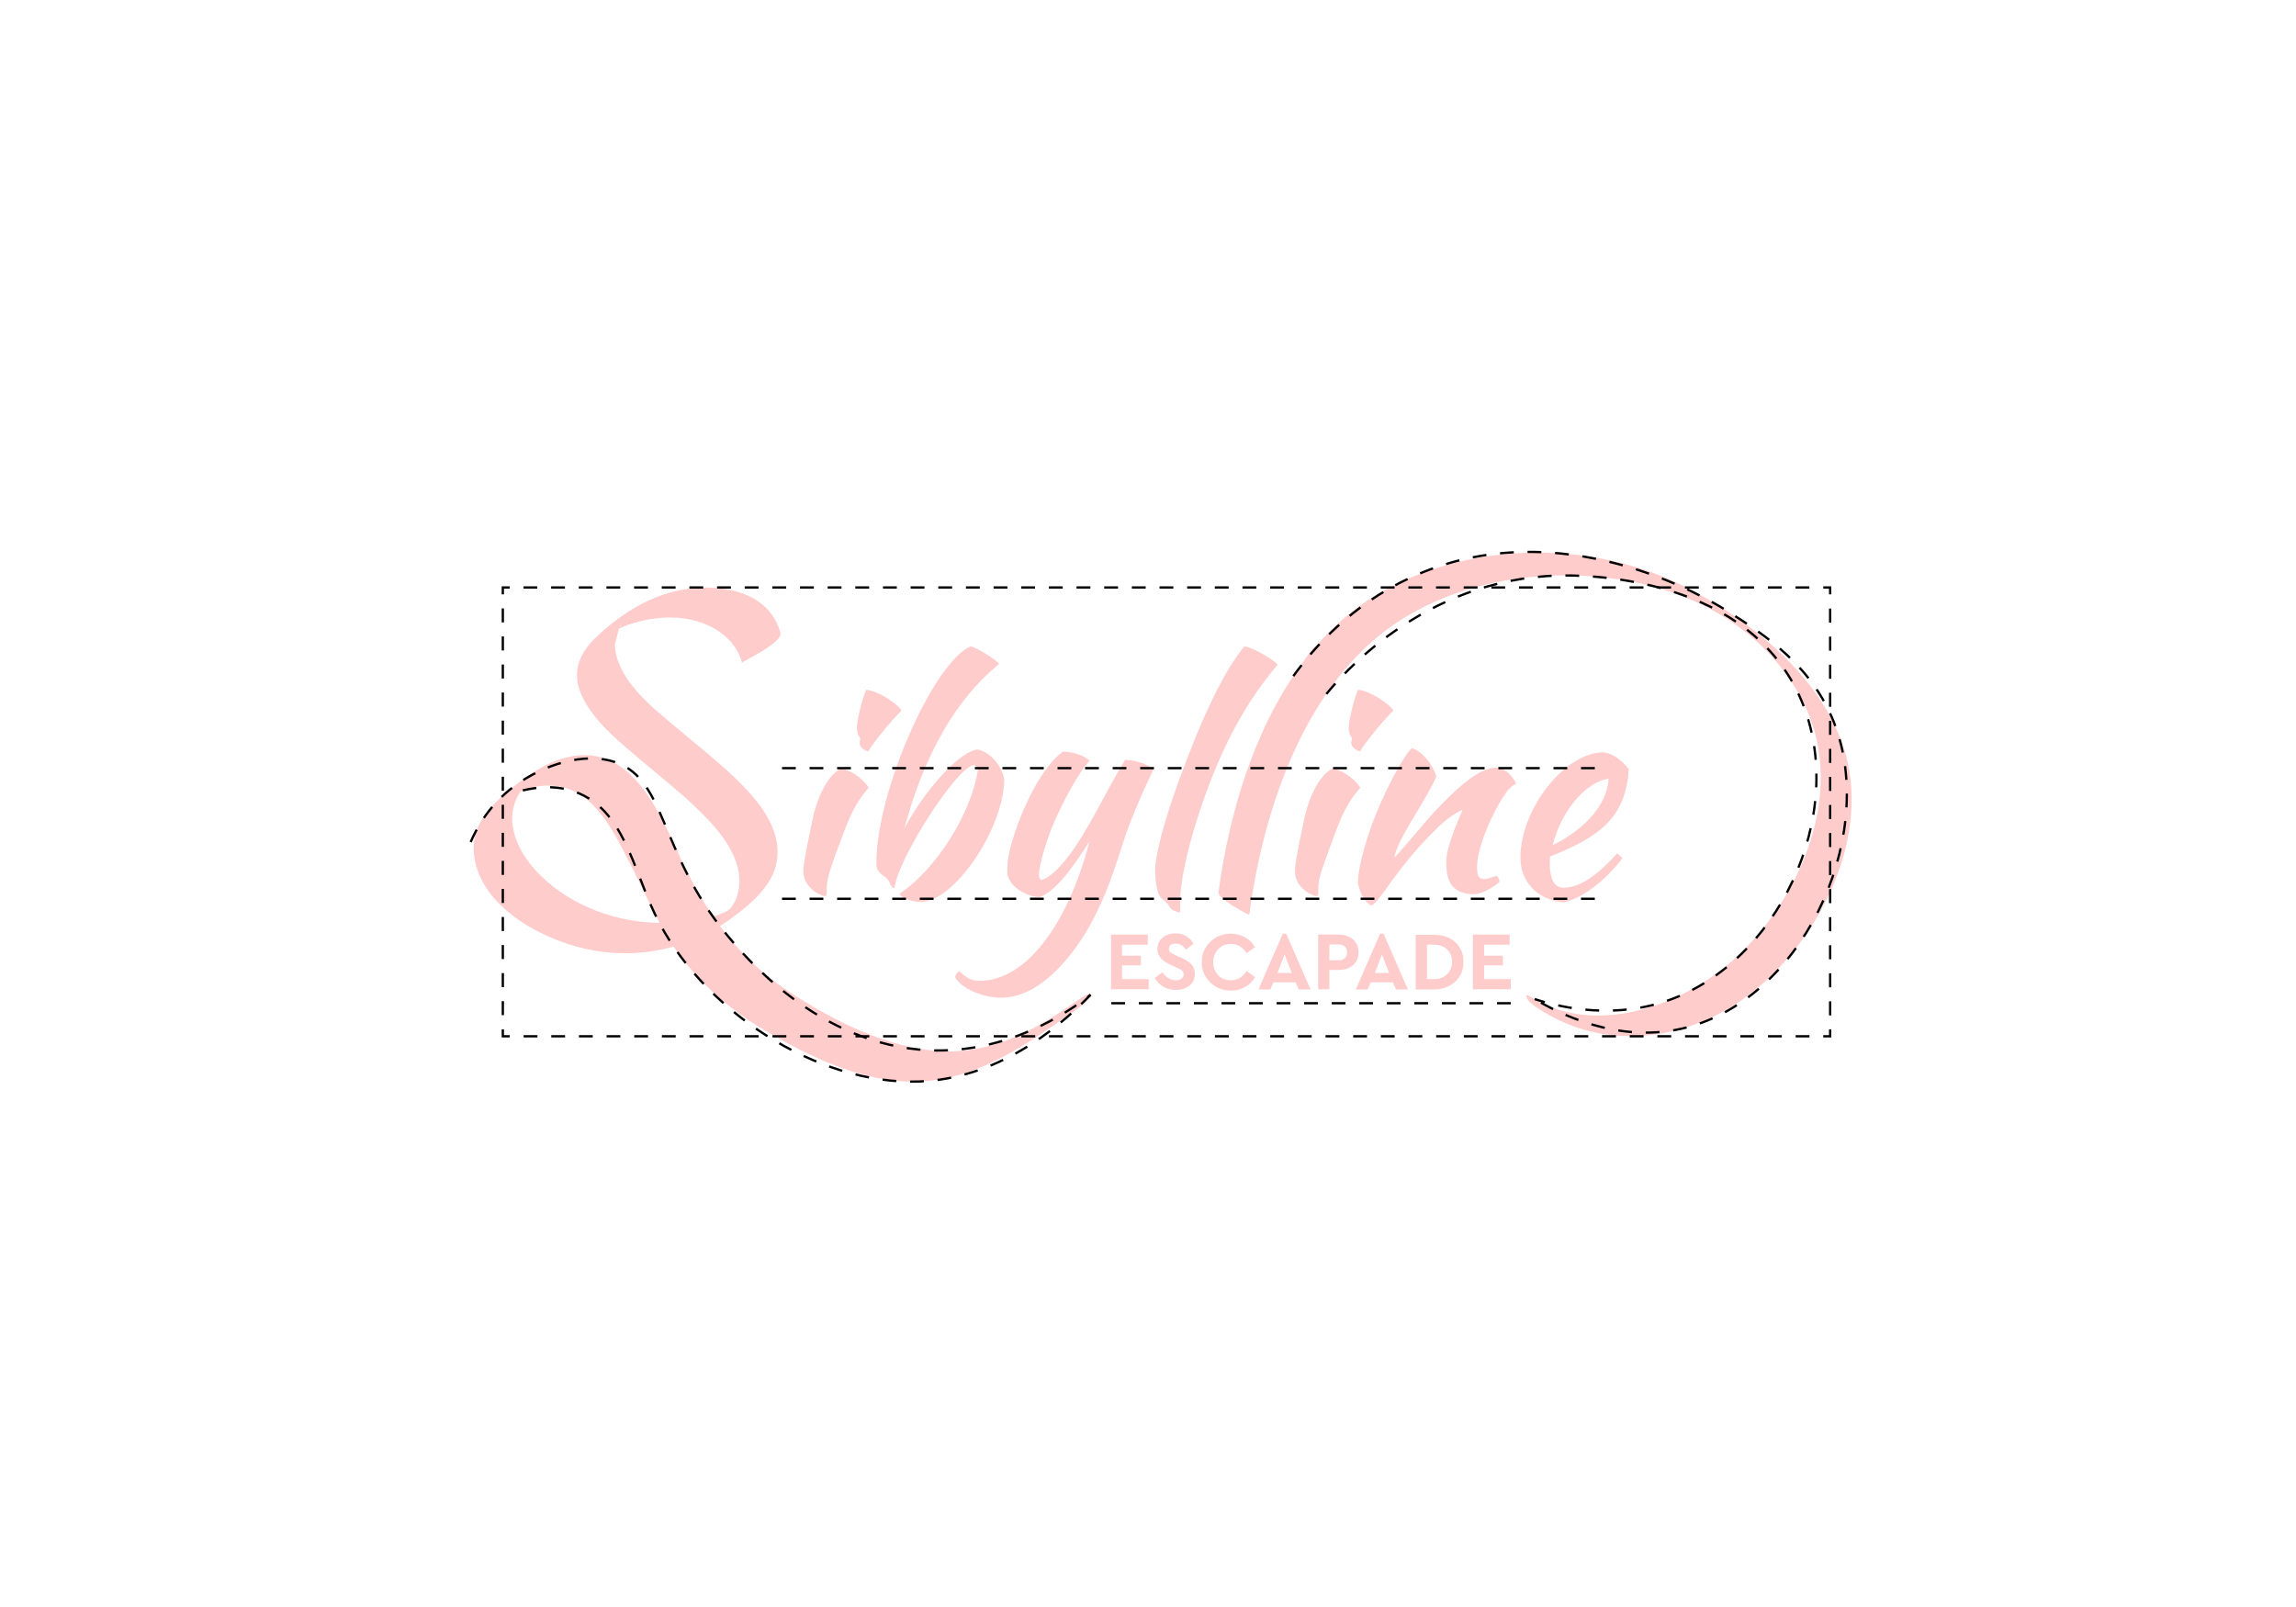
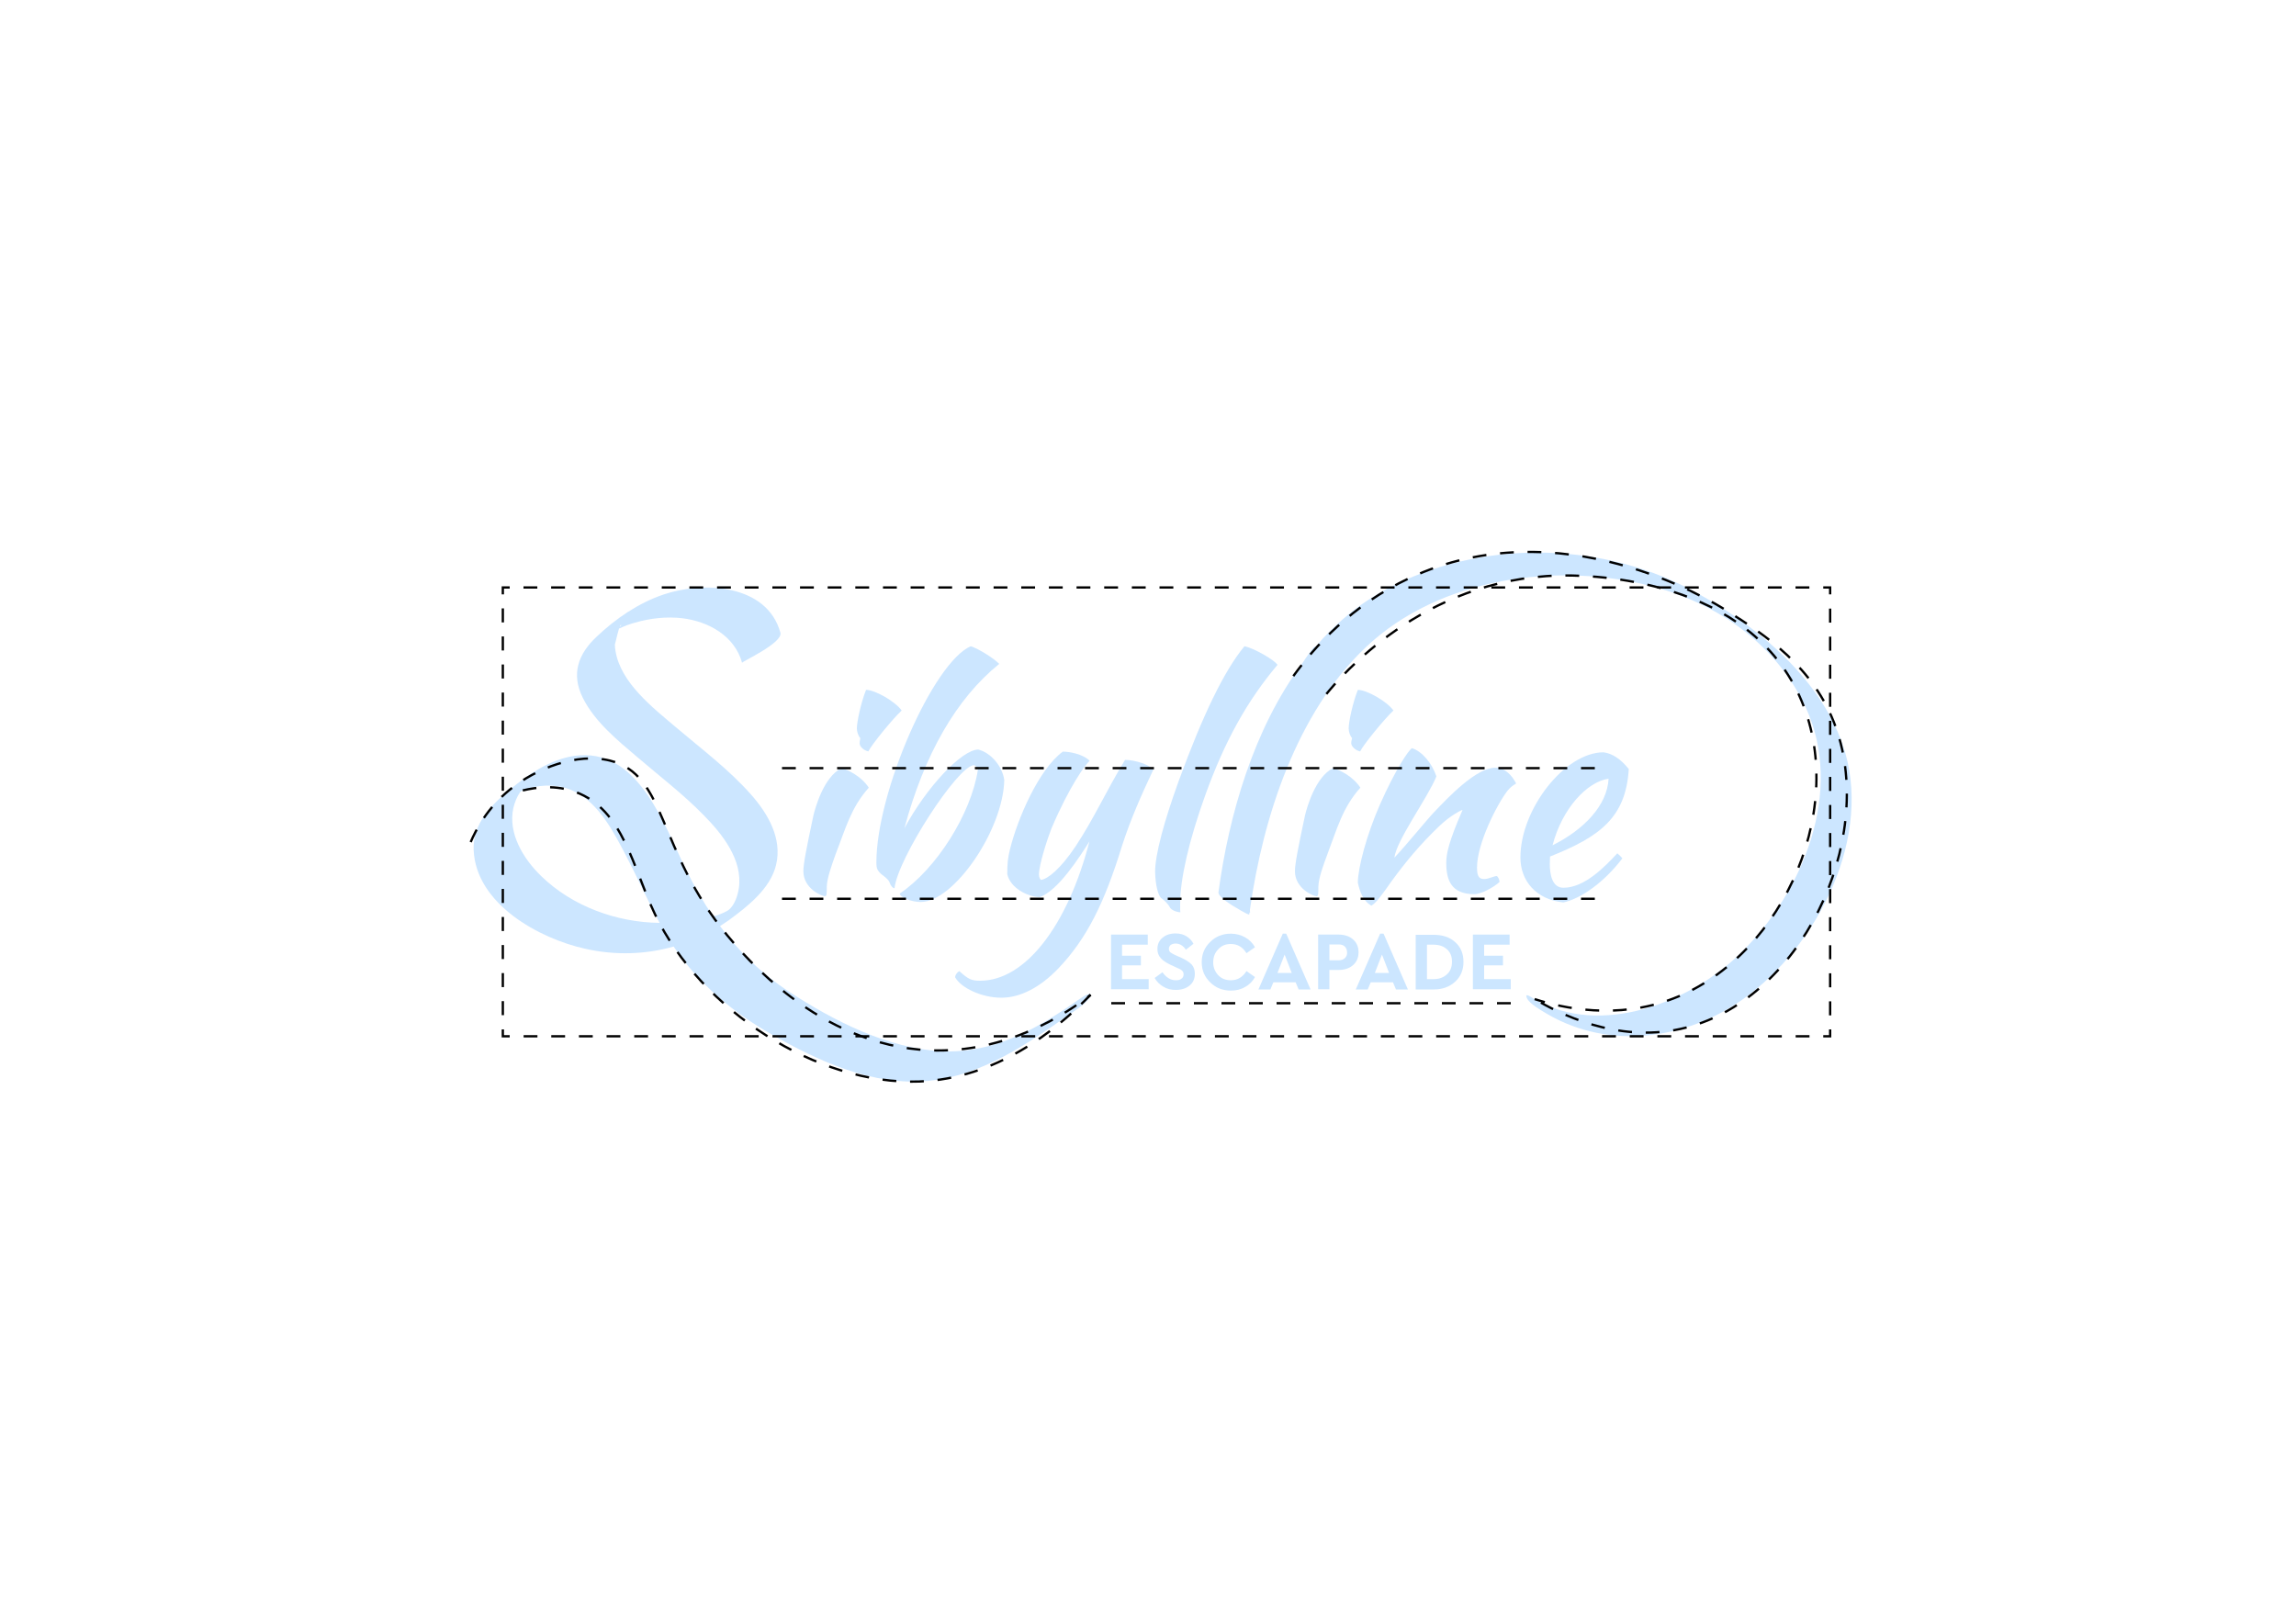
- <svg xmlns="http://www.w3.org/2000/svg" version="1.1" x="0px" y="0px" viewBox="0 0 1000 700" enable-background="new 0 0 1000 700" xml:space="preserve">
-   <g id="Calque_1">
+ <svg xmlns="http://www.w3.org/2000/svg" version="1.1" id="Calque_1" x="0px" y="0px" viewBox="0 0 1000 700" enable-background="new 0 0 1000 700" xml:space="preserve">
+   <g>
    <g id="SibyllineEscapade">
	</g>
    <g id="Calque_3">
	</g>
    <g opacity="0.2">
      <g>
-         <path fill="#FF0000" d="M802.5,324.2c-10.5-30.1-39.3-53.3-66.8-67.7c-40-20.9-91.4-21.2-131.4-0.1     c-12.2,6.4-22.6,15.1-31.4,25.4c-0.2,0-0.4-0.1-0.5-0.1c-1.7,2.1-3.5,4.6-5.3,7.4c-21.1,28.4-31.9,66-36.4,99.5     c-0.3,1.9,4.7,4.9,6,5.8c0.5,0.3,7.3,4.5,7.4,3.9c0-0.3,0.1-0.5,0.1-0.8c0.1,0,0.2,0,0.3,0c-0.1-0.4-0.1-0.6-0.1-1.3     c5.7-40.2,20.3-85.7,50.5-114.3c32.2-30.5,83.9-37.4,125.4-26.3c28.3,7.6,53.4,25.3,66.1,52.4c17,36.5-1.1,80.6-28.3,107.2     c-21.7,21.3-60.9,36.9-89.8,20c-1.2-0.7-4.4-3.1-3.3-0.5c1.1,2.6,6.6,5.6,8.9,7c27.1,15.8,60.2,11.2,85.3-6.5     C791.8,412.1,816.4,363.9,802.5,324.2z" />
-         <path fill="#FF0000" d="M468.1,436.6c-17.4,12.2-36.2,22.4-58.1,21.3c-23.3-1.2-46.8-13.2-66-25.7c-12.4-8.1-22.2-17.7-30.4-28.8     c1.2-0.8,2.4-1.6,3.6-2.4c8.2-6,18.3-13.8,20.8-24.2c2.8-11.5-3.5-22.3-10.8-30.6c-9.7-11-21.6-19.9-32.8-29.4     c-10-8.5-24-19.3-26.3-33.1c-0.2-1-0.3-2.1-0.3-3.1c0,0.6,1-4.2,1.8-6.8c0.2-0.1,0.3-0.1,0.5-0.2c2.1-1,4.3-1.8,6.5-2.4     c6.6-1.9,13.7-2.7,20.6-1.9c11.4,1.4,22.8,7.7,26,19.4c-0.1-0.5,17.9-8.7,16.7-13.1c-5.9-21.3-33.8-22.5-51-16.6     c-10.9,3.7-20.8,10.5-29.1,18.4c-8,7.5-11.1,16.2-6,26.5c5.2,10.5,15.2,18.6,23.9,26c9.7,8.3,19.8,16,28.7,25.1     c8.1,8.2,17.2,19.5,15.4,31.9c-0.7,4.5-2.6,8.6-5.3,10c-1.8,1-3.8,1.7-5.9,2.3c-4.3-6.3-8.2-13.1-11.8-20.4     c-9.3-18.8-20.1-51.5-46.2-49.8c-11.6,0.8-21.9,7.8-30.6,15c-8.2,6.8-16.2,14.9-15.7,26.3c1,23.5,28.6,38.6,48.7,43     c13,2.9,26.1,2.5,38.4-1c10.8,16.2,25.8,28.7,42.7,38.3c20.5,11.7,44.2,22.6,68.4,20.2c22.7-2.2,42.6-15.8,60.8-28.6     c1.8-1.3,9.9-6.3,9.7-8.9C474.9,431.6,468.7,436.2,468.1,436.6z M270.5,272.3c0.1,0.2-0.2,0.5-0.6,0.8     C270.2,272.4,270.4,272,270.5,272.3z M226.6,345C226,345.7,226.1,345.4,226.6,345L226.6,345z M235.8,381.7     c-7.7-7.4-14.7-18.6-12.2-29.8c0.6-2.5,1.6-5,3.1-7.1c0.3-0.2,0.6-0.4,1-0.5c1.7-0.5,3.3-1.1,5.1-1.5c6-1.2,12.4-0.7,17.9,2.2     c10.4,5.4,16.6,17.5,21.8,27.4c5.1,9.8,9.6,19.9,14.8,29.6C268.6,401.8,249.3,394.8,235.8,381.7z" />
-         <polygon fill="#FF0000" points="488.7,420.5 496.9,420.5 496.9,416.3 488.7,416.3 488.7,411.5 499.9,411.5 499.9,407.1      483.9,407.1 483.9,430.9 500.3,430.9 500.3,426.5 488.7,426.5    " />
-         <path fill="#FF0000" d="M514.5,417.2l-2.7-1.2c-1-0.5-1.7-0.9-2.1-1.2c-0.4-0.4-0.6-0.9-0.6-1.5c0-0.7,0.3-1.3,0.8-1.7     c0.6-0.4,1.3-0.6,2.1-0.6c1.8,0,3.3,0.9,4.5,2.7l3.3-2.6c-0.7-1.4-1.8-2.5-3.1-3.3c-1.3-0.8-2.9-1.2-4.7-1.2     c-2.3,0-4.2,0.6-5.7,1.9c-1.5,1.2-2.2,2.9-2.2,4.9c0,1.6,0.5,2.9,1.5,4s2.4,2,4.3,2.9l2.6,1.2c0.8,0.4,1.3,0.6,1.7,0.8     c0.3,0.2,0.7,0.5,0.9,0.8c0.3,0.4,0.4,0.8,0.4,1.3c0,0.8-0.3,1.5-0.9,1.9c-0.6,0.5-1.4,0.7-2.5,0.7c-2.2,0-4.2-1.2-5.8-3.5     l-3.4,2.5c0.9,1.6,2.2,2.9,3.8,3.8c1.6,1,3.4,1.4,5.4,1.4c2.4,0,4.4-0.6,6-1.9c1.6-1.3,2.3-3,2.3-5.2c0-1.6-0.5-3-1.4-4     C518,419.1,516.5,418.1,514.5,417.2z" />
-         <path fill="#FF0000" d="M536.1,411.2c2.9,0,5.1,1.3,6.8,4l3.7-2.6c-1.1-1.9-2.5-3.3-4.3-4.3s-3.9-1.6-6.2-1.6     c-3.6,0-6.6,1.2-9,3.6c-2.5,2.4-3.7,5.3-3.7,8.8s1.2,6.4,3.7,8.8c2.4,2.4,5.4,3.6,9,3.6c2.3,0,4.4-0.5,6.2-1.6     c1.9-1,3.3-2.5,4.3-4.3l-3.7-2.6c-1.7,2.7-4,4-6.8,4c-2.2,0-4.1-0.7-5.5-2.2s-2.2-3.3-2.2-5.6c0-2.3,0.7-4.2,2.2-5.7     C532,411.9,533.8,411.2,536.1,411.2z" />
-         <path fill="#FF0000" d="M558.7,406.7L548.1,431h5.2l1.3-3.1h9.7l1.3,3.1h5.2l-10.6-24.3H558.7z M556.4,423.8l3.1-8l3.1,8H556.4z" />
-         <path fill="#FF0000" d="M589.3,409.2c-1.6-1.4-3.7-2.1-6.2-2.1h-9v23.8h4.9v-8.4h4.1c2.5,0,4.6-0.7,6.2-2.1     c1.6-1.4,2.4-3.3,2.4-5.6C591.7,412.5,590.9,410.6,589.3,409.2z M585.8,417.3c-0.6,0.6-1.5,1-2.7,1H579v-6.9h4.1     c1.1,0,2,0.3,2.6,0.9s1,1.4,1,2.5C586.8,415.8,586.4,416.7,585.8,417.3z" />
-         <path fill="#FF0000" d="M601.1,406.7L590.5,431h5.2l1.3-3.1h9.7l1.3,3.1h5.2l-10.6-24.3H601.1z M598.8,423.8l3.1-8l3.1,8H598.8z" />
-         <path fill="#FF0000" d="M633.8,410.4c-2.4-2.2-5.5-3.2-9.4-3.2h-7.8V431h7.8c3.8,0,6.9-1.1,9.4-3.4c2.4-2.2,3.6-5.1,3.6-8.6     C637.4,415.4,636.2,412.5,633.8,410.4z M630.2,424.4c-1.5,1.4-3.4,2.1-5.8,2.1h-2.9v-15h2.9c2.4,0,4.4,0.7,5.8,2     c1.5,1.3,2.2,3.1,2.2,5.4C632.4,421.2,631.7,423.1,630.2,424.4z" />
-         <polygon fill="#FF0000" points="646.4,420.5 654.6,420.5 654.6,416.3 646.4,416.3 646.4,411.5 657.5,411.5 657.5,407.1      641.5,407.1 641.5,430.9 658,430.9 658,426.5 646.4,426.5    " />
-         <path fill="#FF0000" d="M359.3,390.4c0.8,0,0.8-1.2,0.8-4.2c0.1-3.7,2.1-9.2,3.8-14c4.4-11.3,6.7-20.4,14.5-29.1     c-3.3-5-9.1-7.8-11.9-8.5c-7.7,3.8-11.4,17.2-12.2,20.5c-3.3,15.4-4.4,21.4-4.4,24.4C349.9,387.1,358,390.4,359.3,390.4z" />
-         <path fill="#FF0000" d="M374.4,323.8c0,1.4,1.8,3.1,3.8,3.5c1.3-2.8,10.6-14.2,14.5-17.8c-2.6-3.8-11.5-9-15.5-9     c-2.2,5.5-4,13.9-4,16.8c0,1.4,0.6,3.3,1.5,4.2C374.5,322.6,374.4,323.3,374.4,323.8z" />
-         <path fill="#FF0000" d="M382.2,378.8c0.3,0.6,1.3,1.8,2.2,2.4c1.9,1.4,2.7,2.3,3,3.1c0.5,1.5,1.4,2.6,2.2,2.6     c1.3-12.8,27.5-53.4,34.6-53.6c0.9,0.3,1.7,1.2,1.7,2.1c-3,19.2-18.1,43.1-34,53.8c0,1.7,5.1,3.7,9.1,3.7     c14.4,0,35.9-31.3,36.4-53.1c-0.8-6-5.8-11.9-11.3-13.3c-7.2,0-22.6,16.4-32.2,34.3c8.7-32.3,22.6-56.5,41.3-71.6     c-2.1-2.3-9.1-6.7-12.4-7.7c-16.4,7.1-41.1,63.6-41.1,94.2C381.7,377.1,381.8,378,382.2,378.8z" />
-         <path fill="#FF0000" d="M490,331c-8.3,13.7-13.6,25.7-21.7,37.9c-6.4,9.5-11.8,13.9-14.9,14.4c-0.3-0.3-0.9-1-0.9-2.3     c0-4.5,3.9-16.2,5.4-20c7.7-18.2,14.8-28,16.7-29.6c-3-3-8.9-4-11.7-4c-10.6,7.8-19.8,29.5-23,42.5c-0.9,3.6-1.2,6-1.2,10.9     c1.4,6,8.7,9.8,14.1,10c8-2.8,17.3-17.3,21.7-24.3c-9.6,37-28.1,60.7-47.6,60.7c-3.8,0-5.1-0.6-9.1-4.2c-1,0.6-1.8,1.7-1.8,2.7     c2.6,4.7,11.7,8.9,20.1,8.9c8.3,0,16.9-4.5,24.8-12.7c12.4-13,20.1-28.5,27.8-53.5c3.6-11.2,8.3-21.9,13.6-33.1     C500.9,333.2,494.5,331,490,331z" />
-         <path fill="#FF0000" d="M505.9,391.3c1.2,0.8,3.1,2.8,3.5,3.7c0.5,1.2,2.4,2.2,4.7,2.4c-0.1-0.6-0.1-0.8-0.1-3.7     c0-10.8,3.8-27.5,11-47.5c8.5-23.5,18.1-40.8,31.4-56.6c-1.4-2.2-10.3-7.3-14.4-8.1c-8.9,10.8-18.1,29.9-28.6,58.6     c-6.5,18-10.3,32.2-10.3,39.6C503.2,385.4,504.4,390.3,505.9,391.3z" />
-         <path fill="#FF0000" d="M592.5,343.1c-3.3-5-9.1-7.8-11.9-8.5c-7.7,3.8-11.4,17.2-12.2,20.5c-3.3,15.4-4.4,21.4-4.4,24.4     c0,7.6,8.1,10.9,9.4,10.9c0.8,0,0.8-1.2,0.8-4.2c0.1-3.7,2.1-9.2,3.9-14C582.4,360.9,584.7,351.8,592.5,343.1z" />
-         <path fill="#FF0000" d="M592.4,327.3c1.3-2.8,10.6-14.2,14.5-17.8c-2.6-3.8-11.5-9-15.5-9c-2.2,5.5-4,13.9-4,16.8     c0,1.4,0.6,3.3,1.5,4.2c-0.3,1-0.4,1.8-0.4,2.3C588.6,325.2,590.4,326.9,592.4,327.3z" />
-         <path fill="#FF0000" d="M651.3,334.4c-8.3,0-20.4,12.7-26.9,19.6c-3,3.1-11.7,13.9-17.1,19.6c1-7.8,14.5-26,18.3-35.4     c-1.8-5.6-6.2-10.9-10.6-12.3c-1.4,0.6-7.4,9.6-14,24.6c-5.8,13.2-9.6,27.6-9.6,34c0.8,3.8,2.3,8,5.9,10     c2.1-1.2,4.9-5.1,8.6-10.4c6.7-9.2,12.7-16.3,20.7-24c5-4.9,10-7.3,10.4-7.3c-5.9,13.6-7.1,18.9-7.1,23.1     c0,7.6,2.3,13.6,12.2,13.6c3,0,8.5-3,11-5.3c0-0.8-0.5-2.2-1.2-2.6c-1.2,0-3.6,1.3-5.4,1.3c-2.1,0-3.2-0.8-3.2-5     c0-10.5,8.7-27.5,13.3-33.5c2.3-2.7,3.7-2.8,3.7-3.2C658.7,338.1,655.7,334.4,651.3,334.4z" />
-         <path fill="#FF0000" d="M709.4,335c-3.5-4.4-7.2-6.8-11-7.3c-16.9,0-36.2,24.8-36.2,45.8c0,10.3,6.9,18.3,18.7,19.6     c8.1-1.8,18-9.1,25.7-19.2c-0.6-0.8-1.3-1.4-2.2-2.2c-5.4,5.8-14.2,15-23.5,15c-4.9,0-5.9-5.9-5.9-10.3c0-1.2,0.1-2.3,0.1-3.3     C697,364.4,708.1,356,709.4,335z M700.6,339.2c-0.6,11.7-10.8,22.2-24.4,29C680.3,352.3,691.2,340.5,700.6,339.2z" />
+         <path fill="#0082FF" d="M802.5,324.2c-10.5-30.1-39.3-53.3-66.8-67.7c-40-20.9-91.4-21.2-131.4-0.1     c-12.2,6.4-22.6,15.1-31.4,25.4c-0.2,0-0.4-0.1-0.5-0.1c-1.7,2.1-3.5,4.6-5.3,7.4c-21.1,28.4-31.9,66-36.4,99.5     c-0.3,1.9,4.7,4.9,6,5.8c0.5,0.3,7.3,4.5,7.4,3.9c0-0.3,0.1-0.5,0.1-0.8c0.1,0,0.2,0,0.3,0c-0.1-0.4-0.1-0.6-0.1-1.3     c5.7-40.2,20.3-85.7,50.5-114.3c32.2-30.5,83.9-37.4,125.4-26.3c28.3,7.6,53.4,25.3,66.1,52.4c17,36.5-1.1,80.6-28.3,107.2     c-21.7,21.3-60.9,36.9-89.8,20c-1.2-0.7-4.4-3.1-3.3-0.5c1.1,2.6,6.6,5.6,8.9,7c27.1,15.8,60.2,11.2,85.3-6.5     C791.8,412.1,816.4,363.9,802.5,324.2z" />
+         <path fill="#0082FF" d="M468.1,436.6c-17.4,12.2-36.2,22.4-58.1,21.3c-23.3-1.2-46.8-13.2-66-25.7c-12.4-8.1-22.2-17.7-30.4-28.8     c1.2-0.8,2.4-1.6,3.6-2.4c8.2-6,18.3-13.8,20.8-24.2c2.8-11.5-3.5-22.3-10.8-30.6c-9.7-11-21.6-19.9-32.8-29.4     c-10-8.5-24-19.3-26.3-33.1c-0.2-1-0.3-2.1-0.3-3.1c0,0.6,1-4.2,1.8-6.8c0.2-0.1,0.3-0.1,0.5-0.2c2.1-1,4.3-1.8,6.5-2.4     c6.6-1.9,13.7-2.7,20.6-1.9c11.4,1.4,22.8,7.7,26,19.4c-0.1-0.5,17.9-8.7,16.7-13.1c-5.9-21.3-33.8-22.5-51-16.6     c-10.9,3.7-20.8,10.5-29.1,18.4c-8,7.5-11.1,16.2-6,26.5c5.2,10.5,15.2,18.6,23.9,26c9.7,8.3,19.8,16,28.7,25.1     c8.1,8.2,17.2,19.5,15.4,31.9c-0.7,4.5-2.6,8.6-5.3,10c-1.8,1-3.8,1.7-5.9,2.3c-4.3-6.3-8.2-13.1-11.8-20.4     c-9.3-18.8-20.1-51.5-46.2-49.8c-11.6,0.8-21.9,7.8-30.6,15c-8.2,6.8-16.2,14.9-15.7,26.3c1,23.5,28.6,38.6,48.7,43     c13,2.9,26.1,2.5,38.4-1c10.8,16.2,25.8,28.7,42.7,38.3c20.5,11.7,44.2,22.6,68.4,20.2c22.7-2.2,42.6-15.8,60.8-28.6     c1.8-1.3,9.9-6.3,9.7-8.9C474.9,431.6,468.7,436.2,468.1,436.6z M270.5,272.3c0.1,0.2-0.2,0.5-0.6,0.8     C270.2,272.4,270.4,272,270.5,272.3z M226.6,345C226,345.7,226.1,345.4,226.6,345L226.6,345z M235.8,381.7     c-7.7-7.4-14.7-18.6-12.2-29.8c0.6-2.5,1.6-5,3.1-7.1c0.3-0.2,0.6-0.4,1-0.5c1.7-0.5,3.3-1.1,5.1-1.5c6-1.2,12.4-0.7,17.9,2.2     c10.4,5.4,16.6,17.5,21.8,27.4c5.1,9.8,9.6,19.9,14.8,29.6C268.6,401.8,249.3,394.8,235.8,381.7z" />
+         <polygon fill="#0082FF" points="488.7,420.5 496.9,420.5 496.9,416.3 488.7,416.3 488.7,411.5 499.9,411.5 499.9,407.1     483.9,407.1 483.9,430.9 500.3,430.9 500.3,426.5 488.7,426.5    " />
+         <path fill="#0082FF" d="M514.5,417.2l-2.7-1.2c-1-0.5-1.7-0.9-2.1-1.2c-0.4-0.4-0.6-0.9-0.6-1.5c0-0.7,0.3-1.3,0.8-1.7     c0.6-0.4,1.3-0.6,2.1-0.6c1.8,0,3.3,0.9,4.5,2.7l3.3-2.6c-0.7-1.4-1.8-2.5-3.1-3.3s-2.9-1.2-4.7-1.2c-2.3,0-4.2,0.6-5.7,1.9     c-1.5,1.2-2.2,2.9-2.2,4.9c0,1.6,0.5,2.9,1.5,4s2.4,2,4.3,2.9l2.6,1.2c0.8,0.4,1.3,0.6,1.7,0.8c0.3,0.2,0.7,0.5,0.9,0.8     c0.3,0.4,0.4,0.8,0.4,1.3c0,0.8-0.3,1.5-0.9,1.9c-0.6,0.5-1.4,0.7-2.5,0.7c-2.2,0-4.2-1.2-5.8-3.5l-3.4,2.5     c0.9,1.6,2.2,2.9,3.8,3.8c1.6,1,3.4,1.4,5.4,1.4c2.4,0,4.4-0.6,6-1.9s2.3-3,2.3-5.2c0-1.6-0.5-3-1.4-4     C518,419.1,516.5,418.1,514.5,417.2z" />
+         <path fill="#0082FF" d="M536.1,411.2c2.9,0,5.1,1.3,6.8,4l3.7-2.6c-1.1-1.9-2.5-3.3-4.3-4.3s-3.9-1.6-6.2-1.6     c-3.6,0-6.6,1.2-9,3.6c-2.5,2.4-3.7,5.3-3.7,8.8s1.2,6.4,3.7,8.8c2.4,2.4,5.4,3.6,9,3.6c2.3,0,4.4-0.5,6.2-1.6     c1.9-1,3.3-2.5,4.3-4.3l-3.7-2.6c-1.7,2.7-4,4-6.8,4c-2.2,0-4.1-0.7-5.5-2.2s-2.2-3.3-2.2-5.6c0-2.3,0.7-4.2,2.2-5.7     C532,411.9,533.8,411.2,536.1,411.2z" />
+         <path fill="#0082FF" d="M558.7,406.7L548.1,431h5.2l1.3-3.1h9.7l1.3,3.1h5.2l-10.6-24.3H558.7z M556.4,423.8l3.1-8l3.1,8H556.4z" />
+         <path fill="#0082FF" d="M589.3,409.2c-1.6-1.4-3.7-2.1-6.2-2.1h-9v23.8h4.9v-8.4h4.1c2.5,0,4.6-0.7,6.2-2.1     c1.6-1.4,2.4-3.3,2.4-5.6C591.7,412.5,590.9,410.6,589.3,409.2z M585.8,417.3c-0.6,0.6-1.5,1-2.7,1H579v-6.9h4.1     c1.1,0,2,0.3,2.6,0.9s1,1.4,1,2.5C586.8,415.8,586.4,416.7,585.8,417.3z" />
+         <path fill="#0082FF" d="M601.1,406.7L590.5,431h5.2l1.3-3.1h9.7l1.3,3.1h5.2l-10.6-24.3H601.1z M598.8,423.8l3.1-8l3.1,8H598.8z" />
+         <path fill="#0082FF" d="M633.8,410.4c-2.4-2.2-5.5-3.2-9.4-3.2h-7.8V431h7.8c3.8,0,6.9-1.1,9.4-3.4c2.4-2.2,3.6-5.1,3.6-8.6     C637.4,415.4,636.2,412.5,633.8,410.4z M630.2,424.4c-1.5,1.4-3.4,2.1-5.8,2.1h-2.9v-15h2.9c2.4,0,4.4,0.7,5.8,2     c1.5,1.3,2.2,3.1,2.2,5.4C632.4,421.2,631.7,423.1,630.2,424.4z" />
+         <polygon fill="#0082FF" points="646.4,420.5 654.6,420.5 654.6,416.3 646.4,416.3 646.4,411.5 657.5,411.5 657.5,407.1     641.5,407.1 641.5,430.9 658,430.9 658,426.5 646.4,426.5    " />
+         <path fill="#0082FF" d="M359.3,390.4c0.8,0,0.8-1.2,0.8-4.2c0.1-3.7,2.1-9.2,3.8-14c4.4-11.3,6.7-20.4,14.5-29.1     c-3.3-5-9.1-7.8-11.9-8.5c-7.7,3.8-11.4,17.2-12.2,20.5c-3.3,15.4-4.4,21.4-4.4,24.4C349.9,387.1,358,390.4,359.3,390.4z" />
+         <path fill="#0082FF" d="M374.4,323.8c0,1.4,1.8,3.1,3.8,3.5c1.3-2.8,10.6-14.2,14.5-17.8c-2.6-3.8-11.5-9-15.5-9     c-2.2,5.5-4,13.9-4,16.8c0,1.4,0.6,3.3,1.5,4.2C374.5,322.6,374.4,323.3,374.4,323.8z" />
+         <path fill="#0082FF" d="M382.2,378.8c0.3,0.6,1.3,1.8,2.2,2.4c1.9,1.4,2.7,2.3,3,3.1c0.5,1.5,1.4,2.6,2.2,2.6     c1.3-12.8,27.5-53.4,34.6-53.6c0.9,0.3,1.7,1.2,1.7,2.1c-3,19.2-18.1,43.1-34,53.8c0,1.7,5.1,3.7,9.1,3.7     c14.4,0,35.9-31.3,36.4-53.1c-0.8-6-5.8-11.9-11.3-13.3c-7.2,0-22.6,16.4-32.2,34.3c8.7-32.3,22.6-56.5,41.3-71.6     c-2.1-2.3-9.1-6.7-12.4-7.7c-16.4,7.1-41.1,63.6-41.1,94.2C381.7,377.1,381.8,378,382.2,378.8z" />
+         <path fill="#0082FF" d="M490,331c-8.3,13.7-13.6,25.7-21.7,37.9c-6.4,9.5-11.8,13.9-14.9,14.4c-0.3-0.3-0.9-1-0.9-2.3     c0-4.5,3.9-16.2,5.4-20c7.7-18.2,14.8-28,16.7-29.6c-3-3-8.9-4-11.7-4c-10.6,7.8-19.8,29.5-23,42.5c-0.9,3.6-1.2,6-1.2,10.9     c1.4,6,8.7,9.8,14.1,10c8-2.8,17.3-17.3,21.7-24.3c-9.6,37-28.1,60.7-47.6,60.7c-3.8,0-5.1-0.6-9.1-4.2c-1,0.6-1.8,1.7-1.8,2.7     c2.6,4.7,11.7,8.9,20.1,8.9c8.3,0,16.9-4.5,24.8-12.7c12.4-13,20.1-28.5,27.8-53.5c3.6-11.2,8.3-21.9,13.6-33.1     C500.9,333.2,494.5,331,490,331z" />
+         <path fill="#0082FF" d="M505.9,391.3c1.2,0.8,3.1,2.8,3.5,3.7c0.5,1.2,2.4,2.2,4.7,2.4c-0.1-0.6-0.1-0.8-0.1-3.7     c0-10.8,3.8-27.5,11-47.5c8.5-23.5,18.1-40.8,31.4-56.6c-1.4-2.2-10.3-7.3-14.4-8.1c-8.9,10.8-18.1,29.9-28.6,58.6     c-6.5,18-10.3,32.2-10.3,39.6C503.2,385.4,504.4,390.3,505.9,391.3z" />
+         <path fill="#0082FF" d="M592.5,343.1c-3.3-5-9.1-7.8-11.9-8.5c-7.7,3.8-11.4,17.2-12.2,20.5c-3.3,15.4-4.4,21.4-4.4,24.4     c0,7.6,8.1,10.9,9.4,10.9c0.8,0,0.8-1.2,0.8-4.2c0.1-3.7,2.1-9.2,3.9-14C582.4,360.9,584.7,351.8,592.5,343.1z" />
+         <path fill="#0082FF" d="M592.4,327.3c1.3-2.8,10.6-14.2,14.5-17.8c-2.6-3.8-11.5-9-15.5-9c-2.2,5.5-4,13.9-4,16.8     c0,1.4,0.6,3.3,1.5,4.2c-0.3,1-0.4,1.8-0.4,2.3C588.6,325.2,590.4,326.9,592.4,327.3z" />
+         <path fill="#0082FF" d="M651.3,334.4c-8.3,0-20.4,12.7-26.9,19.6c-3,3.1-11.7,13.9-17.1,19.6c1-7.8,14.5-26,18.3-35.4     c-1.8-5.6-6.2-10.9-10.6-12.3c-1.4,0.6-7.4,9.6-14,24.6c-5.8,13.2-9.6,27.6-9.6,34c0.8,3.8,2.3,8,5.9,10     c2.1-1.2,4.9-5.1,8.6-10.4c6.7-9.2,12.7-16.3,20.7-24c5-4.9,10-7.3,10.4-7.3c-5.9,13.6-7.1,18.9-7.1,23.1     c0,7.6,2.3,13.6,12.2,13.6c3,0,8.5-3,11-5.3c0-0.8-0.5-2.2-1.2-2.6c-1.2,0-3.6,1.3-5.4,1.3c-2.1,0-3.2-0.8-3.2-5     c0-10.5,8.7-27.5,13.3-33.5c2.3-2.7,3.7-2.8,3.7-3.2C658.7,338.1,655.7,334.4,651.3,334.4z" />
+         <path fill="#0082FF" d="M709.4,335c-3.5-4.4-7.2-6.8-11-7.3c-16.9,0-36.2,24.8-36.2,45.8c0,10.3,6.9,18.3,18.7,19.6     c8.1-1.8,18-9.1,25.7-19.2c-0.6-0.8-1.3-1.4-2.2-2.2c-5.4,5.8-14.2,15-23.5,15c-4.9,0-5.9-5.9-5.9-10.3c0-1.2,0.1-2.3,0.1-3.3     C697,364.4,708.1,356,709.4,335z M700.6,339.2c-0.6,11.7-10.8,22.2-24.4,29C680.3,352.3,691.2,340.5,700.6,339.2z" />
      </g>
    </g>
  </g>
-   <g id="Calque_2">
+   <g>
    <g>
      <g>
        <polyline fill="none" stroke="#000000" stroke-miterlimit="10" points="797.1,448.4 797.1,451.4 794.1,451.4    " />
        <line fill="none" stroke="#000000" stroke-miterlimit="10" stroke-dasharray="6.022,6.022" x1="788.1" y1="451.4" x2="225" y2="451.4" />
        <polyline fill="none" stroke="#000000" stroke-miterlimit="10" points="222,451.4 219,451.4 219,448.4    " />
        <line fill="none" stroke="#000000" stroke-miterlimit="10" stroke-dasharray="6.11,6.11" x1="219" y1="442.2" x2="219" y2="262" />
        <polyline fill="none" stroke="#000000" stroke-miterlimit="10" points="219,258.9 219,255.9 222,255.9    " />
        <line fill="none" stroke="#000000" stroke-miterlimit="10" stroke-dasharray="6.022,6.022" x1="228" y1="255.9" x2="791.1" y2="255.9" />
        <polyline fill="none" stroke="#000000" stroke-miterlimit="10" points="794.1,255.9 797.1,255.9 797.1,258.9    " />
        <line fill="none" stroke="#000000" stroke-miterlimit="10" stroke-dasharray="6.11,6.11" x1="797.1" y1="265.1" x2="797.1" y2="445.3" />
      </g>
    </g>
    <path fill="none" stroke="#000000" stroke-miterlimit="10" stroke-dasharray="6" d="M227.7,344.3c5.9-1.4,14.3-2.5,23,0.7   c20.8,7.6,24.9,33,34.6,53.3c20.1,41.8,70.6,74.5,115.1,72.8c33.4-1.3,59.3-21.9,74.6-37.8" />
    <path fill="none" stroke="#000000" stroke-miterlimit="10" stroke-dasharray="6" d="M563.3,294.5c9.1-12.6,25.2-30.8,50.6-42.7   c65.5-30.6,130.9,9.6,138.3,14.3c16.2,10.3,37.9,24.2,47.4,50.8c17.6,49.5-15.4,119.9-67.7,131.3c-28,6.1-52.9-6.7-63.6-13.1" />
    <line fill="none" stroke="#000000" stroke-miterlimit="10" stroke-dasharray="6" x1="340.6" y1="391.5" x2="700.6" y2="391.5" />
    <line fill="none" stroke="#000000" stroke-miterlimit="10" stroke-dasharray="6" x1="340.6" y1="334.6" x2="700.6" y2="334.6" />
    <line fill="none" stroke="#000000" stroke-miterlimit="10" stroke-dasharray="6" x1="484" y1="437" x2="659" y2="437" />
    <path fill="none" stroke="#000000" stroke-miterlimit="10" stroke-dasharray="6" d="M205,366.8c2.2-5.2,7.1-14.7,17-22.8   c11.6-9.4,29.3-16.2,43.6-12.7c25,6.1,20.3,38.8,51.2,76.2c6.8,8.2,39.5,47.9,88,50c33.8,1.4,59.6-16,70.2-24.1" />
    <path fill="none" stroke="#000000" stroke-miterlimit="10" stroke-dasharray="6" d="M577.7,302.3c5.6-6.9,41.8-50.2,101.3-51.6   c9.1-0.2,78.1-0.9,103.5,49.9c24.2,48.5-5.3,115.7-53.6,134.3c-24.6,9.5-48.4,4.2-60.5,0.3" />
  </g>
  <g id="Calque_3_1_">
</g>
</svg>
